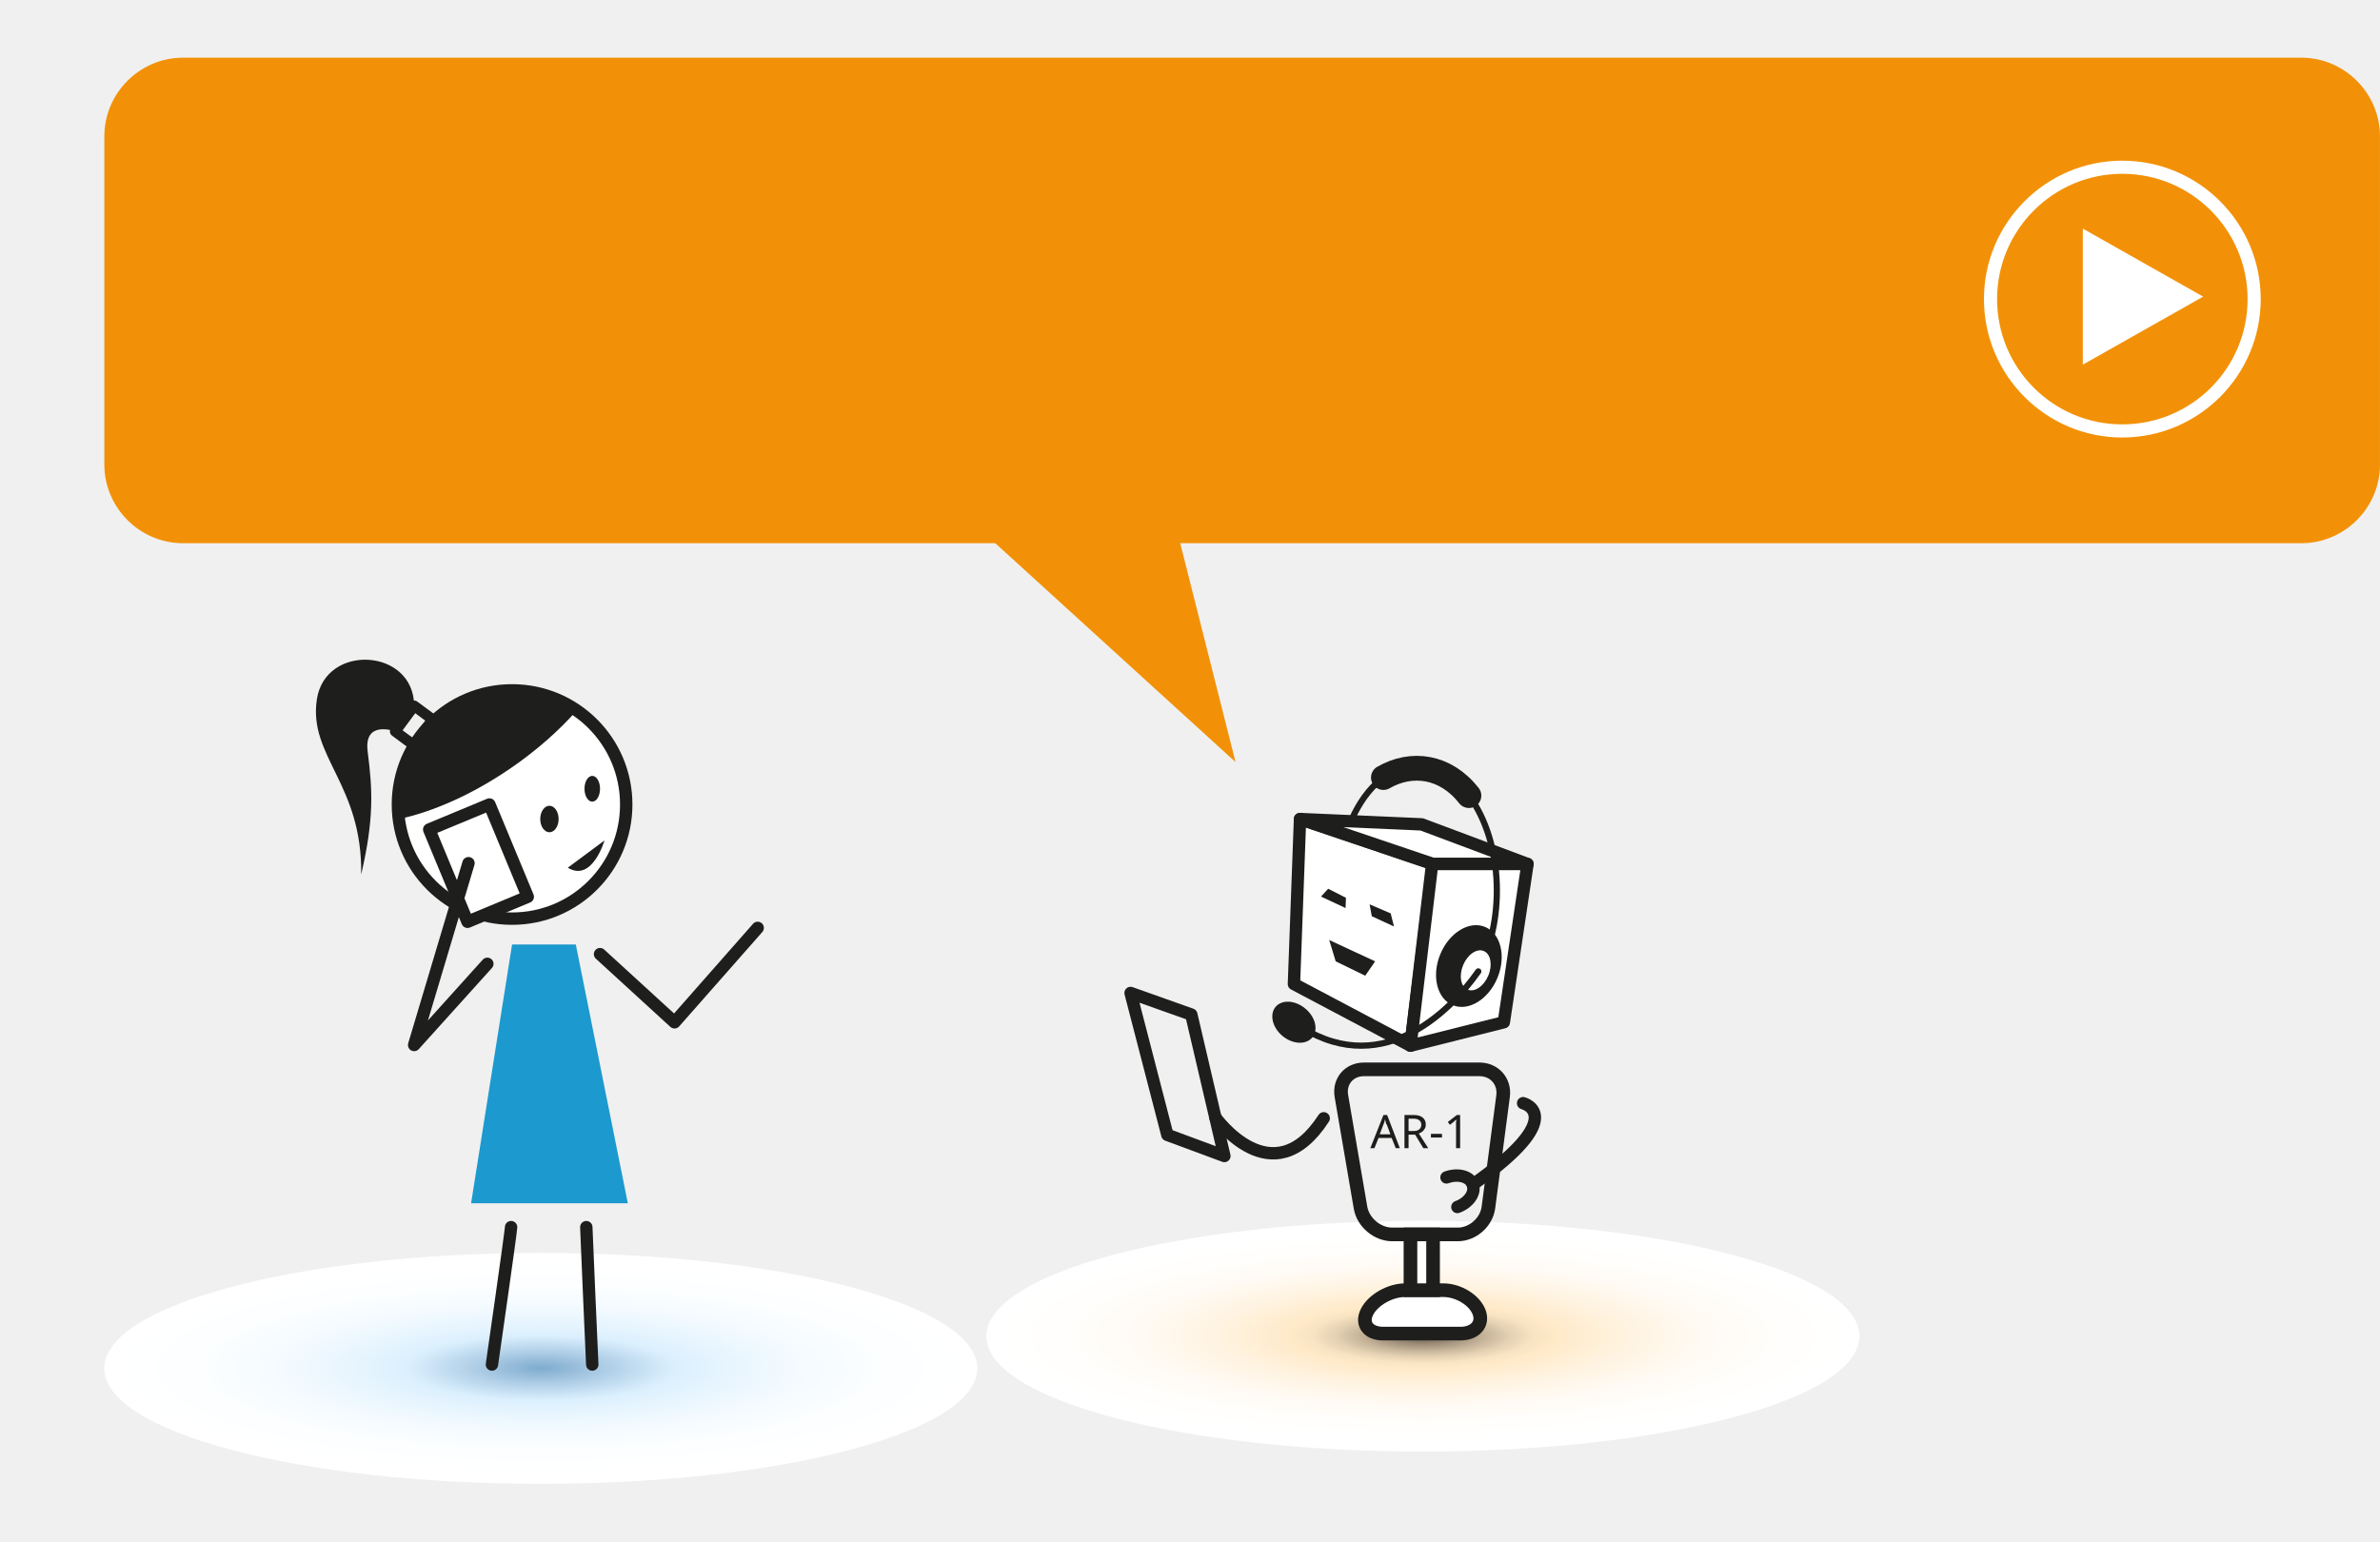
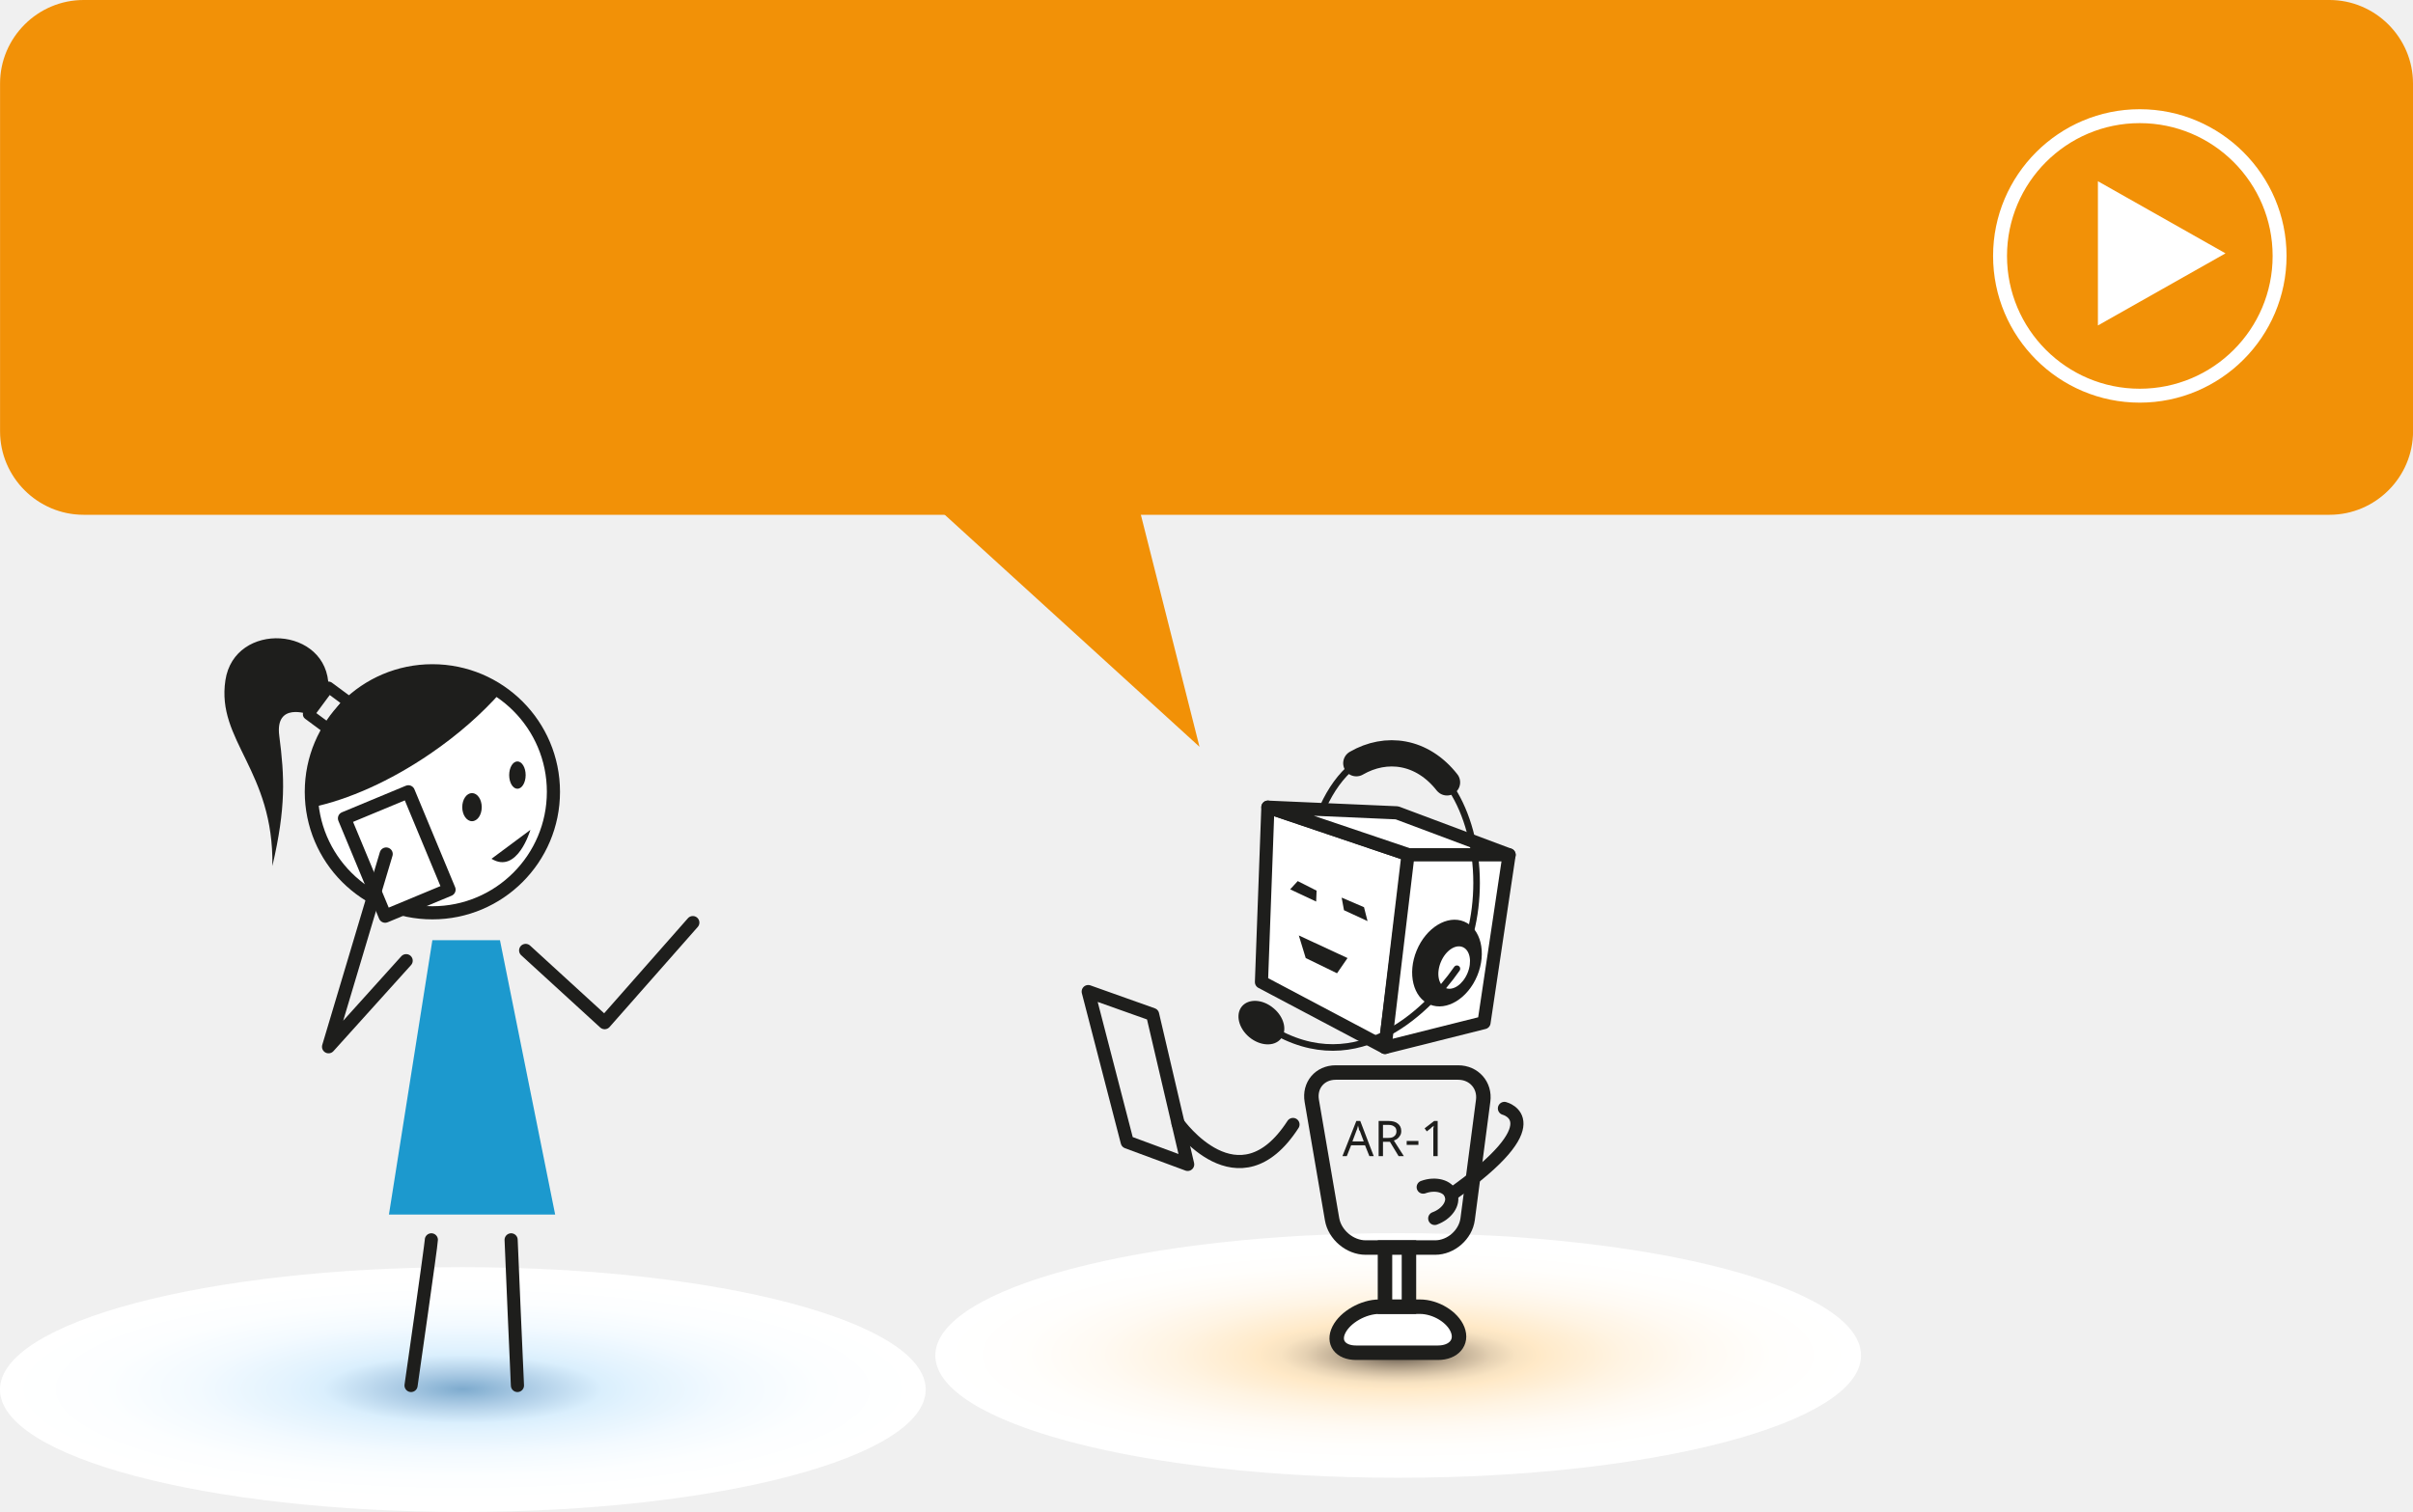
- <svg xmlns="http://www.w3.org/2000/svg" version="1.1" id="Layer_1" x="0px" y="0px" width="90.665px" height="58.73px" viewBox="0 0 90.665 58.73" enable-background="new 0 0 90.665 58.73" xml:space="preserve">
+ <svg xmlns="http://www.w3.org/2000/svg" version="1.1" id="Layer_1" x="0px" y="0px" width="86.691px" height="54.336px" viewBox="0 0 86.691 54.336" enable-background="new 0 0 86.691 54.336" xml:space="preserve">
  <g>
    <g>
      <g>
-         <path fill="#F29107" d="M90.665,17.697c0,1.65-1.35,3-3,3H6.975c-1.65,0-3-1.35-3-3v-12.5c0-1.65,1.35-3,3-3h80.689     c1.65,0,3,1.35,3,3V17.697z" />
+         <path fill="#F29107" d="M86.693,15.5c0,1.65-1.351,3-3,3H3.002c-1.649,0-3-1.35-3-3V3c0-1.649,1.351-3,3-3h80.689     c1.648,0,3,1.351,3,3L86.693,15.5L86.693,15.5z" />
      </g>
-       <polygon fill="#F29107" points="36.731,19.618 44.688,19.618 47.067,29.035   " />
+       <polygon fill="#F29107" points="32.758,17.421 40.715,17.421 43.094,26.838   " />
    </g>
-     <radialGradient id="SVGID_1_" cx="-1159.016" cy="-427.585" r="39.939" gradientTransform="matrix(0.4097 0 0 0.0996 529.0527 93.4797)" gradientUnits="userSpaceOnUse">
+     <radialGradient id="SVGID_1_" cx="-84.489" cy="4957.265" r="39.938" gradientTransform="matrix(0.4097 0 0 0.0996 84.8464 -445.0484)" gradientUnits="userSpaceOnUse">
      <stop offset="0" style="stop-color:#5F564A" />
      <stop offset="0.029" style="stop-color:#75695A" />
      <stop offset="0.088" style="stop-color:#A1917C" />
      <stop offset="0.147" style="stop-color:#C7B59B" />
      <stop offset="0.204" style="stop-color:#E5D1B3" />
      <stop offset="0.258" style="stop-color:#F8E3C2" />
      <stop offset="0.307" style="stop-color:#FFE9C7" />
      <stop offset="0.334" style="stop-color:#FFEBCC" />
      <stop offset="0.495" style="stop-color:#FFF4E3" />
      <stop offset="0.658" style="stop-color:#FFFAF3" />
      <stop offset="0.825" style="stop-color:#FFFEFC" />
      <stop offset="1" style="stop-color:#FFFFFF" />
    </radialGradient>
-     <ellipse fill="url(#SVGID_1_)" cx="54.204" cy="50.909" rx="16.629" ry="4.396" />
+     <ellipse fill="url(#SVGID_1_)" cx="50.232" cy="48.712" rx="16.629" ry="4.396" />
    <g>
-       <polygon fill="#FFFFFF" stroke="#1E1E1C" stroke-width="0.472" stroke-linecap="round" stroke-linejoin="round" stroke-miterlimit="10" points="    53.731,39.841 49.292,37.491 49.524,31.206 54.592,32.919   " />
-       <polygon fill="#1E1E1C" points="51.258,34.597 50.323,34.159 50.596,33.862 51.274,34.206   " />
-       <polygon fill="#1E1E1C" points="53.104,35.3 52.258,34.909 52.174,34.456 52.977,34.8   " />
-       <polygon fill="#1E1E1C" points="52.008,37.175 50.883,36.628 50.635,35.815 52.385,36.628   " />
-       <polygon fill="#FFFFFF" stroke="#1E1E1C" stroke-width="0.472" stroke-linecap="round" stroke-linejoin="round" stroke-miterlimit="10" points="    54.592,32.919 49.524,31.206 54.161,31.409 58.19,32.919   " />
-       <polygon fill="#FFFFFF" stroke="#1E1E1C" stroke-width="0.472" stroke-linecap="round" stroke-linejoin="round" stroke-miterlimit="10" points="    57.288,38.948 53.731,39.841 54.557,32.919 58.19,32.919   " />
-       <path fill="none" stroke="#1E1E1C" stroke-width="0.472" stroke-linecap="round" stroke-linejoin="round" stroke-miterlimit="10" d="    M46.298,42.569c0,0,2.171,3.061,4.128,0.039" />
-       <path fill="none" stroke="#1E1E1C" stroke-width="0.472" stroke-linecap="round" stroke-linejoin="round" stroke-miterlimit="10" d="    M58.022,42.032c0,0,1.836,0.461-1.918,3.102" />
-       <ellipse transform="matrix(0.9244 0.3814 -0.3814 0.9244 18.2661 -18.5594)" fill="#1E1E1C" cx="55.958" cy="36.806" rx="1.178" ry="1.613" />
-       <path fill="none" stroke="#1E1E1C" stroke-width="0.236" stroke-linecap="round" stroke-linejoin="round" stroke-miterlimit="10" d="    M51.51,31.185c0.551-1.217,1.455-2.009,2.479-2.009c1.676,0,3.033,2.128,3.033,4.751c0,1.234-0.299,2.359-0.791,3.205" />
-       <path fill="none" stroke="#1E1E1C" stroke-width="0.472" stroke-linecap="round" stroke-linejoin="round" stroke-miterlimit="10" d="    M56.231,37.132" />
-       <path fill="none" stroke="#1E1E1C" stroke-width="0.944" stroke-linecap="round" stroke-linejoin="round" stroke-miterlimit="10" d="    M52.7,29.625c1.076-0.62,2.365-0.449,3.258,0.688" />
-       <path fill="#1E1E1C" d="M49.989,39.53c-0.24,0.287-0.746,0.262-1.135-0.061c-0.383-0.32-0.502-0.814-0.264-1.104    c0.24-0.289,0.748-0.262,1.133,0.061C50.112,38.747,50.231,39.239,49.989,39.53z" />
-       <ellipse transform="matrix(0.9235 0.3837 -0.3837 0.9235 18.4863 -18.7398)" fill="#FFFFFF" cx="56.216" cy="36.968" rx="0.519" ry="0.797" />
-       <path fill="none" stroke="#1E1E1C" stroke-width="0.236" stroke-linecap="round" stroke-linejoin="round" stroke-miterlimit="10" d="    M56.315,37.011c-1.111,1.594-3.793,4.219-7.025,1.938" />
-       <polygon fill="none" stroke="#1E1E1C" stroke-width="0.472" stroke-linecap="round" stroke-linejoin="round" stroke-miterlimit="10" points="    46.642,44.044 44.47,43.239 43.069,37.833 45.382,38.655   " />
-       <text transform="matrix(1 0 0 1 52.2017 43.7471)" fill="#1E1E1C" font-family="'ArialRoundedMTBold'" font-size="1.768">AR-1</text>
+       <polygon fill="#FFFFFF" stroke="#1E1E1C" stroke-width="0.472" stroke-linecap="round" stroke-linejoin="round" stroke-miterlimit="10" points="    49.758,37.643 45.32,35.293 45.551,29.008 50.619,30.721   " />
+       <polygon fill="#1E1E1C" points="47.285,32.4 46.351,31.961 46.623,31.665 47.301,32.008   " />
+       <polygon fill="#1E1E1C" points="49.131,33.102 48.285,32.711 48.201,32.258 49.004,32.602   " />
+       <polygon fill="#1E1E1C" points="48.035,34.977 46.91,34.43 46.662,33.618 48.412,34.43   " />
+       <polygon fill="#FFFFFF" stroke="#1E1E1C" stroke-width="0.472" stroke-linecap="round" stroke-linejoin="round" stroke-miterlimit="10" points="    50.619,30.721 45.551,29.008 50.189,29.211 54.217,30.721   " />
+       <polygon fill="#FFFFFF" stroke="#1E1E1C" stroke-width="0.472" stroke-linecap="round" stroke-linejoin="round" stroke-miterlimit="10" points="    53.316,36.75 49.758,37.643 50.584,30.721 54.217,30.721   " />
+       <path fill="none" stroke="#1E1E1C" stroke-width="0.472" stroke-linecap="round" stroke-linejoin="round" stroke-miterlimit="10" d="    M42.324,40.372c0,0,2.172,3.061,4.129,0.039" />
+       <path fill="none" stroke="#1E1E1C" stroke-width="0.472" stroke-linecap="round" stroke-linejoin="round" stroke-miterlimit="10" d="    M54.049,39.834c0,0,1.836,0.461-1.918,3.104" />
+       <ellipse transform="matrix(-0.9245 -0.3811 0.3811 -0.9245 86.8535 86.4178)" fill="#1E1E1C" cx="51.983" cy="34.61" rx="1.179" ry="1.613" />
+       <path fill="none" stroke="#1E1E1C" stroke-width="0.236" stroke-linecap="round" stroke-linejoin="round" stroke-miterlimit="10" d="    M47.537,28.988c0.551-1.217,1.455-2.009,2.479-2.009c1.677,0,3.033,2.128,3.033,4.751c0,1.233-0.299,2.358-0.791,3.204" />
+       <path fill="none" stroke="#1E1E1C" stroke-width="0.472" stroke-linecap="round" stroke-linejoin="round" stroke-miterlimit="10" d="    M52.258,34.934" />
+       <path fill="none" stroke="#1E1E1C" stroke-width="0.944" stroke-linecap="round" stroke-linejoin="round" stroke-miterlimit="10" d="    M48.728,27.428c1.075-0.621,2.364-0.448,3.258,0.688" />
+       <path fill="#1E1E1C" d="M46.016,37.333c-0.239,0.287-0.745,0.262-1.135-0.061c-0.383-0.32-0.502-0.814-0.264-1.104    c0.24-0.288,0.748-0.262,1.133,0.062C46.139,36.549,46.258,37.042,46.016,37.333z" />
+       <ellipse transform="matrix(-0.9233 -0.384 0.384 -0.9233 87.1281 86.9361)" fill="#FFFFFF" cx="52.243" cy="34.77" rx="0.519" ry="0.797" />
+       <path fill="none" stroke="#1E1E1C" stroke-width="0.236" stroke-linecap="round" stroke-linejoin="round" stroke-miterlimit="10" d="    M52.342,34.814c-1.11,1.594-3.793,4.219-7.024,1.938" />
+       <polygon fill="none" stroke="#1E1E1C" stroke-width="0.472" stroke-linecap="round" stroke-linejoin="round" stroke-miterlimit="10" points="    42.669,41.846 40.497,41.042 39.096,35.635 41.409,36.458   " />
+       <text transform="matrix(1 0 0 1 48.2288 41.5503)" fill="#1E1E1C" font-family="'ArialRoundedMTBold'" font-size="1.768">AR-1</text>
      <g>
-         <path fill="none" stroke="#1E1E1C" stroke-width="0.52" stroke-miterlimit="10" d="M56.7,46.009     c-0.074,0.562-0.6,1.023-1.168,1.023h-2.496c-0.568,0-1.111-0.458-1.207-1.018L51.1,41.761c-0.096-0.56,0.291-1.018,0.859-1.018     h4.402c0.568,0,0.973,0.461,0.898,1.023L56.7,46.009z" />
+         <path fill="none" stroke="#1E1E1C" stroke-width="0.52" stroke-miterlimit="10" d="M52.728,43.811     c-0.074,0.562-0.601,1.023-1.168,1.023h-2.496c-0.568,0-1.111-0.458-1.207-1.018l-0.729-4.253     c-0.096-0.562,0.291-1.019,0.859-1.019h4.4c0.568,0,0.975,0.461,0.897,1.022L52.728,43.811z" />
      </g>
      <g>
-         <path fill="#FFFFFF" d="M56.342,49.984c-0.178-0.455-0.787-0.827-1.355-0.827h-1.463c-0.568,0-1.221,0.372-1.449,0.827     s0.049,0.827,0.617,0.827h2.939C56.2,50.812,56.52,50.439,56.342,49.984z" />
-         <path fill="none" stroke="#1E1E1C" stroke-width="0.52" stroke-miterlimit="10" d="M56.342,49.984     c-0.178-0.455-0.787-0.827-1.355-0.827h-1.463c-0.568,0-1.221,0.372-1.449,0.827s0.049,0.827,0.617,0.827h2.939     C56.2,50.812,56.52,50.439,56.342,49.984z" />
+         <path fill="#FFFFFF" d="M52.369,47.787c-0.178-0.455-0.787-0.827-1.355-0.827h-1.463c-0.567,0-1.221,0.372-1.448,0.827     c-0.229,0.455,0.049,0.827,0.616,0.827h2.939C52.228,48.615,52.547,48.242,52.369,47.787z" />
+         <path fill="none" stroke="#1E1E1C" stroke-width="0.52" stroke-miterlimit="10" d="M52.369,47.787     c-0.178-0.455-0.787-0.827-1.355-0.827h-1.463c-0.567,0-1.221,0.372-1.448,0.827c-0.229,0.455,0.049,0.827,0.616,0.827h2.939     C52.228,48.615,52.547,48.242,52.369,47.787z" />
      </g>
-       <rect x="53.731" y="47.032" fill="#FFFFFF" stroke="#1E1E1C" stroke-width="0.52" stroke-miterlimit="10" width="0.861" height="2.125" />
-       <path fill="none" stroke="#1E1E1C" stroke-width="0.472" stroke-linecap="round" stroke-linejoin="round" stroke-miterlimit="10" d="    M55.104,44.86c0.439-0.16,0.889-0.039,1,0.273c0.115,0.311-0.148,0.693-0.586,0.854" />
+       <rect x="49.758" y="44.834" fill="#FFFFFF" stroke="#1E1E1C" stroke-width="0.52" stroke-miterlimit="10" width="0.861" height="2.125" />
+       <path fill="none" stroke="#1E1E1C" stroke-width="0.472" stroke-linecap="round" stroke-linejoin="round" stroke-miterlimit="10" d="    M51.131,42.663c0.439-0.16,0.89-0.039,1,0.271c0.115,0.312-0.147,0.693-0.586,0.854" />
    </g>
    <g>
-       <radialGradient id="SVGID_2_" cx="-1241.035" cy="-425.743" r="39.938" gradientTransform="matrix(0.4097 0 0 0.0996 529.0527 94.5249)" gradientUnits="userSpaceOnUse">
+       <radialGradient id="SVGID_2_" cx="-166.508" cy="4959.099" r="39.936" gradientTransform="matrix(0.4097 0 0 0.0996 84.8464 -444.0035)" gradientUnits="userSpaceOnUse">
        <stop offset="0" style="stop-color:#7EABCE" />
        <stop offset="0.15" style="stop-color:#AECDE6" />
        <stop offset="0.307" style="stop-color:#DAEFFD" />
        <stop offset="0.389" style="stop-color:#E3F3FE" />
        <stop offset="0.587" style="stop-color:#F3FAFF" />
        <stop offset="0.788" style="stop-color:#FCFEFF" />
        <stop offset="1" style="stop-color:#FFFFFF" />
      </radialGradient>
-       <ellipse fill="url(#SVGID_2_)" cx="20.601" cy="52.136" rx="16.629" ry="4.398" />
+       <ellipse fill="url(#SVGID_2_)" cx="16.628" cy="49.938" rx="16.629" ry="4.398" />
      <g>
        <g>
-           <circle fill="#FFFFFF" stroke="#1E1E1C" stroke-width="0.472" stroke-linecap="round" stroke-linejoin="round" stroke-miterlimit="10" cx="19.507" cy="30.652" r="4.349" />
-           <path fill="#1E1E1C" d="M21.97,27.07c-0.701-0.482-1.549-0.769-2.463-0.769c-2.402,0-4.349,1.948-4.349,4.351      c0,0.187,0.016,0.373,0.039,0.554c1.289-0.275,2.783-0.928,4.24-1.925C20.438,28.597,21.296,27.835,21.97,27.07z" />
-           <rect x="15.33" y="27.035" transform="matrix(0.8041 0.5945 -0.5945 0.8041 19.5215 -3.9603)" fill="none" stroke="#1E1E1C" stroke-width="0.403" stroke-linecap="round" stroke-linejoin="round" stroke-miterlimit="10" width="0.88" height="1.213" />
-           <path fill="#1E1E1C" d="M13.759,33.319c0.053-3.445-2.018-4.5-1.688-6.674c0.324-2.147,3.699-1.952,3.705,0.247      c-0.412,0.557-0.722,0.975-0.722,0.975s-1.206-0.456-1.048,0.769C14.197,30.115,14.25,31.206,13.759,33.319z" />
-           <ellipse fill="#1E1E1C" cx="22.562" cy="30.052" rx="0.296" ry="0.491" />
-           <path fill="#1E1E1C" d="M21.28,31.206c0,0.279-0.156,0.504-0.35,0.504c-0.191,0-0.35-0.225-0.35-0.504      c0-0.281,0.158-0.506,0.35-0.506C21.124,30.7,21.28,30.925,21.28,31.206z" />
-           <path fill="#1E1E1C" d="M23.028,32.021c0,0-0.467,1.609-1.398,1.039" />
-           <rect x="16.984" y="30.984" transform="matrix(0.9235 -0.3836 0.3836 0.9235 -11.2202 9.5063)" fill="#FFFFFF" stroke="#1E1E1C" stroke-width="0.472" stroke-linecap="round" stroke-linejoin="round" stroke-miterlimit="10" width="2.485" height="3.807" />
+           <circle fill="#FFFFFF" stroke="#1E1E1C" stroke-width="0.472" stroke-linecap="round" stroke-linejoin="round" stroke-miterlimit="10" cx="15.534" cy="28.455" r="4.349" />
+           <path fill="#1E1E1C" d="M17.997,24.873c-0.701-0.481-1.549-0.769-2.463-0.769c-2.402,0-4.349,1.947-4.349,4.351      c0,0.187,0.016,0.373,0.038,0.554c1.289-0.273,2.783-0.928,4.24-1.925C16.465,26.4,17.323,25.637,17.997,24.873z" />
+           <rect x="11.357" y="24.839" transform="matrix(0.8037 0.595 -0.595 0.8037 17.4557 -2.025)" fill="none" stroke="#1E1E1C" stroke-width="0.403" stroke-linecap="round" stroke-linejoin="round" stroke-miterlimit="10" width="0.88" height="1.212" />
+           <path fill="#1E1E1C" d="M9.786,31.122c0.053-3.445-2.018-4.5-1.688-6.674c0.324-2.146,3.699-1.952,3.705,0.247      c-0.412,0.557-0.722,0.976-0.722,0.976s-1.206-0.456-1.048,0.77C10.224,27.917,10.278,29.008,9.786,31.122z" />
+           <ellipse fill="#1E1E1C" cx="18.589" cy="27.855" rx="0.296" ry="0.491" />
+           <path fill="#1E1E1C" d="M17.307,29.008c0,0.279-0.155,0.504-0.35,0.504c-0.191,0-0.35-0.225-0.35-0.504      c0-0.281,0.157-0.506,0.35-0.506C17.152,28.502,17.307,28.727,17.307,29.008z" />
+           <path fill="#1E1E1C" d="M19.055,29.824c0,0-0.467,1.608-1.397,1.039" />
+           <rect x="13.011" y="28.786" transform="matrix(0.9234 -0.3839 0.3839 0.9234 -10.6894 7.8235)" fill="#FFFFFF" stroke="#1E1E1C" stroke-width="0.472" stroke-linecap="round" stroke-linejoin="round" stroke-miterlimit="10" width="2.485" height="3.808" />
          <g>
-             <polyline fill="none" stroke="#1E1E1C" stroke-width="0.472" stroke-linecap="round" stroke-linejoin="round" points="       17.847,32.888 15.777,39.815 18.565,36.722      " />
+             <polyline fill="none" stroke="#1E1E1C" stroke-width="0.472" stroke-linecap="round" stroke-linejoin="round" points="       13.874,30.691 11.804,37.618 14.592,34.525      " />
          </g>
-           <polyline fill="none" stroke="#1E1E1C" stroke-width="0.472" stroke-linecap="round" stroke-linejoin="round" stroke-miterlimit="10" points="      28.864,35.353 25.696,38.95 22.858,36.353     " />
-           <path fill="none" stroke="#1E1E1C" stroke-width="0.472" stroke-linecap="round" stroke-linejoin="round" stroke-miterlimit="10" d="      M19.47,46.755c0,0.154-0.73,5.234-0.73,5.234" />
-           <path fill="none" stroke="#1E1E1C" stroke-width="0.472" stroke-linecap="round" stroke-linejoin="round" stroke-miterlimit="10" d="      M22.335,46.755c0,0.154,0.227,5.234,0.227,5.234" />
-           <polygon fill="#1C99CE" points="23.917,45.845 17.946,45.845 19.507,35.985 21.935,35.985     " />
+           <polyline fill="none" stroke="#1E1E1C" stroke-width="0.472" stroke-linecap="round" stroke-linejoin="round" stroke-miterlimit="10" points="      24.891,33.156 21.723,36.752 18.885,34.156     " />
+           <path fill="none" stroke="#1E1E1C" stroke-width="0.472" stroke-linecap="round" stroke-linejoin="round" stroke-miterlimit="10" d="      M15.497,44.557c0,0.154-0.729,5.234-0.729,5.234" />
+           <path fill="none" stroke="#1E1E1C" stroke-width="0.472" stroke-linecap="round" stroke-linejoin="round" stroke-miterlimit="10" d="      M18.363,44.557c0,0.154,0.227,5.234,0.227,5.234" />
+           <polygon fill="#1C99CE" points="19.945,43.648 13.973,43.648 15.534,33.788 17.962,33.788     " />
        </g>
      </g>
    </g>
    <g>
-       <polygon fill="#FFFFFF" points="79.344,8.71 79.344,13.893 83.928,11.302   " />
+       <polygon fill="#FFFFFF" points="75.371,6.513 75.371,11.696 79.955,9.105   " />
      <g>
        <g>
-           <path fill="#FFFFFF" d="M80.846,6.622c2.639,0,4.775,2.143,4.775,4.774c0,2.638-2.137,4.773-4.775,4.773      c-2.631,0-4.768-2.136-4.768-4.773C76.079,8.764,78.215,6.622,80.846,6.622 M80.846,6.122c-2.904,0-5.268,2.366-5.268,5.274      c0,2.908,2.363,5.273,5.268,5.273c2.909,0,5.275-2.366,5.275-5.273C86.122,8.488,83.755,6.122,80.846,6.122L80.846,6.122z" />
+           <path fill="#FFFFFF" d="M76.873,4.425c2.639,0,4.775,2.144,4.775,4.773c0,2.639-2.139,4.772-4.775,4.772      c-2.631,0-4.768-2.137-4.768-4.772C72.107,6.567,74.242,4.425,76.873,4.425 M76.873,3.925c-2.904,0-5.268,2.365-5.268,5.273      s2.361,5.272,5.268,5.272c2.908,0,5.275-2.365,5.275-5.272C82.15,6.291,79.781,3.925,76.873,3.925L76.873,3.925z" />
        </g>
      </g>
    </g>
  </g>
</svg>
